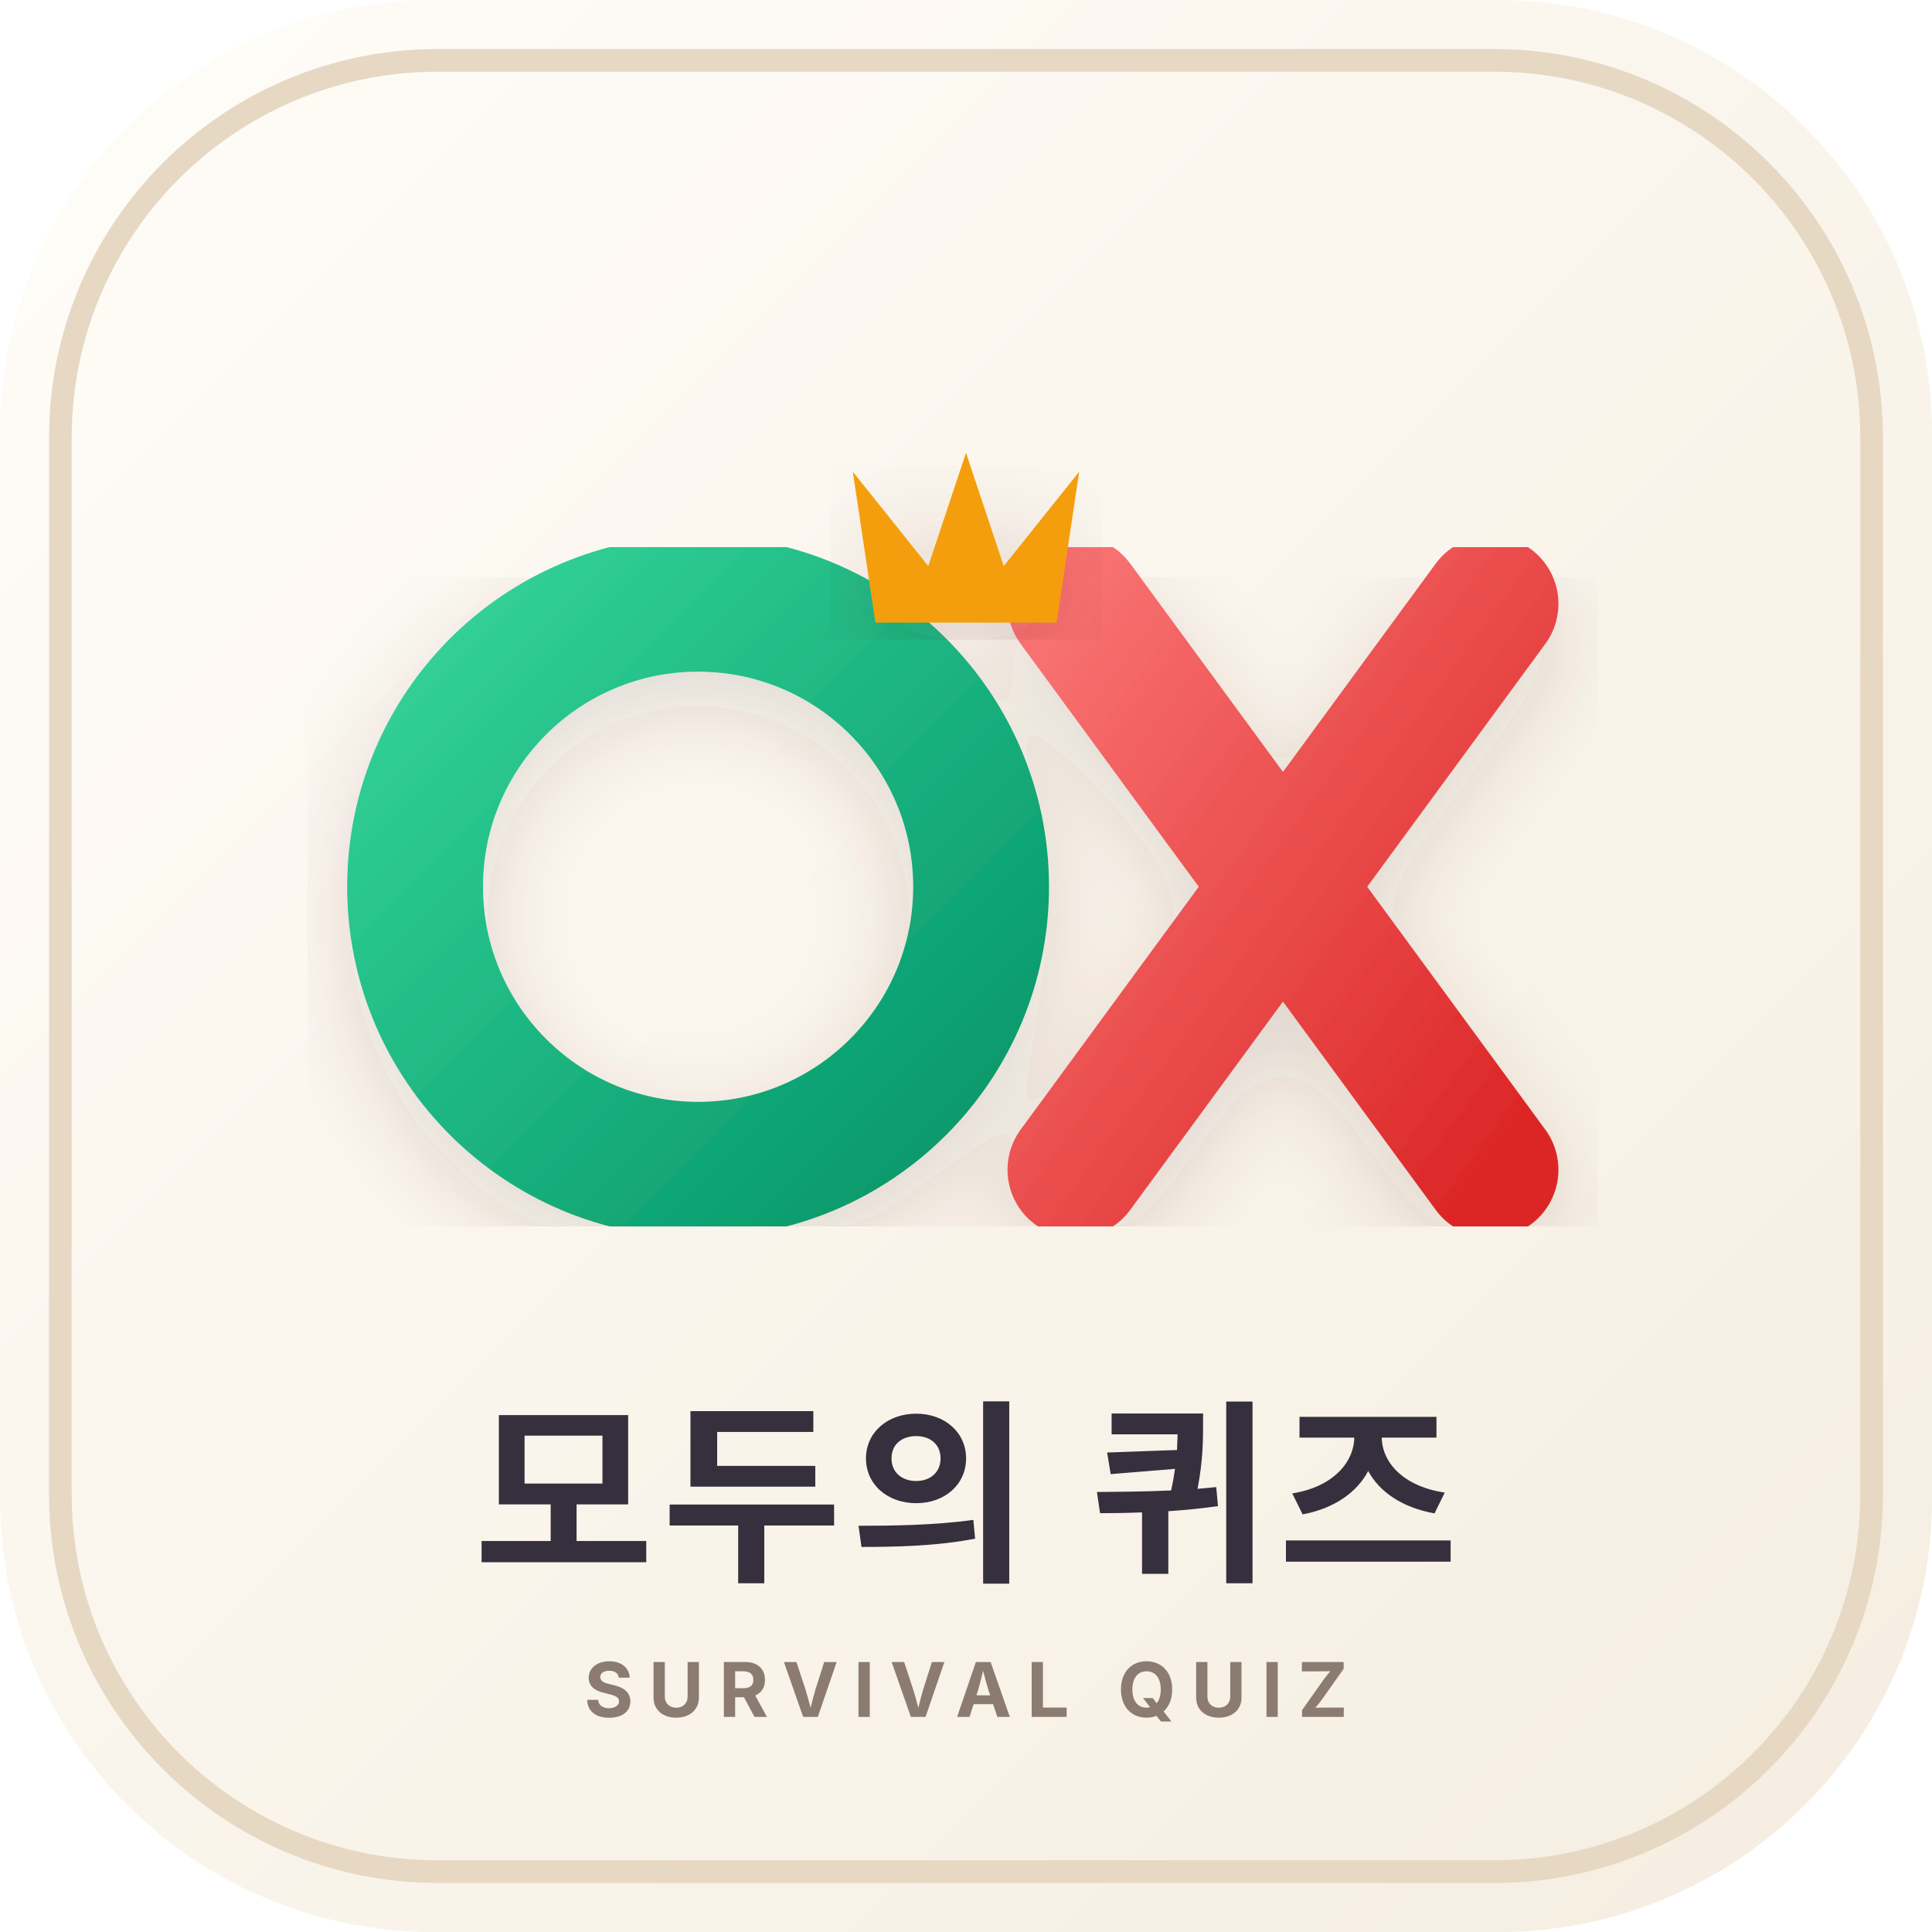
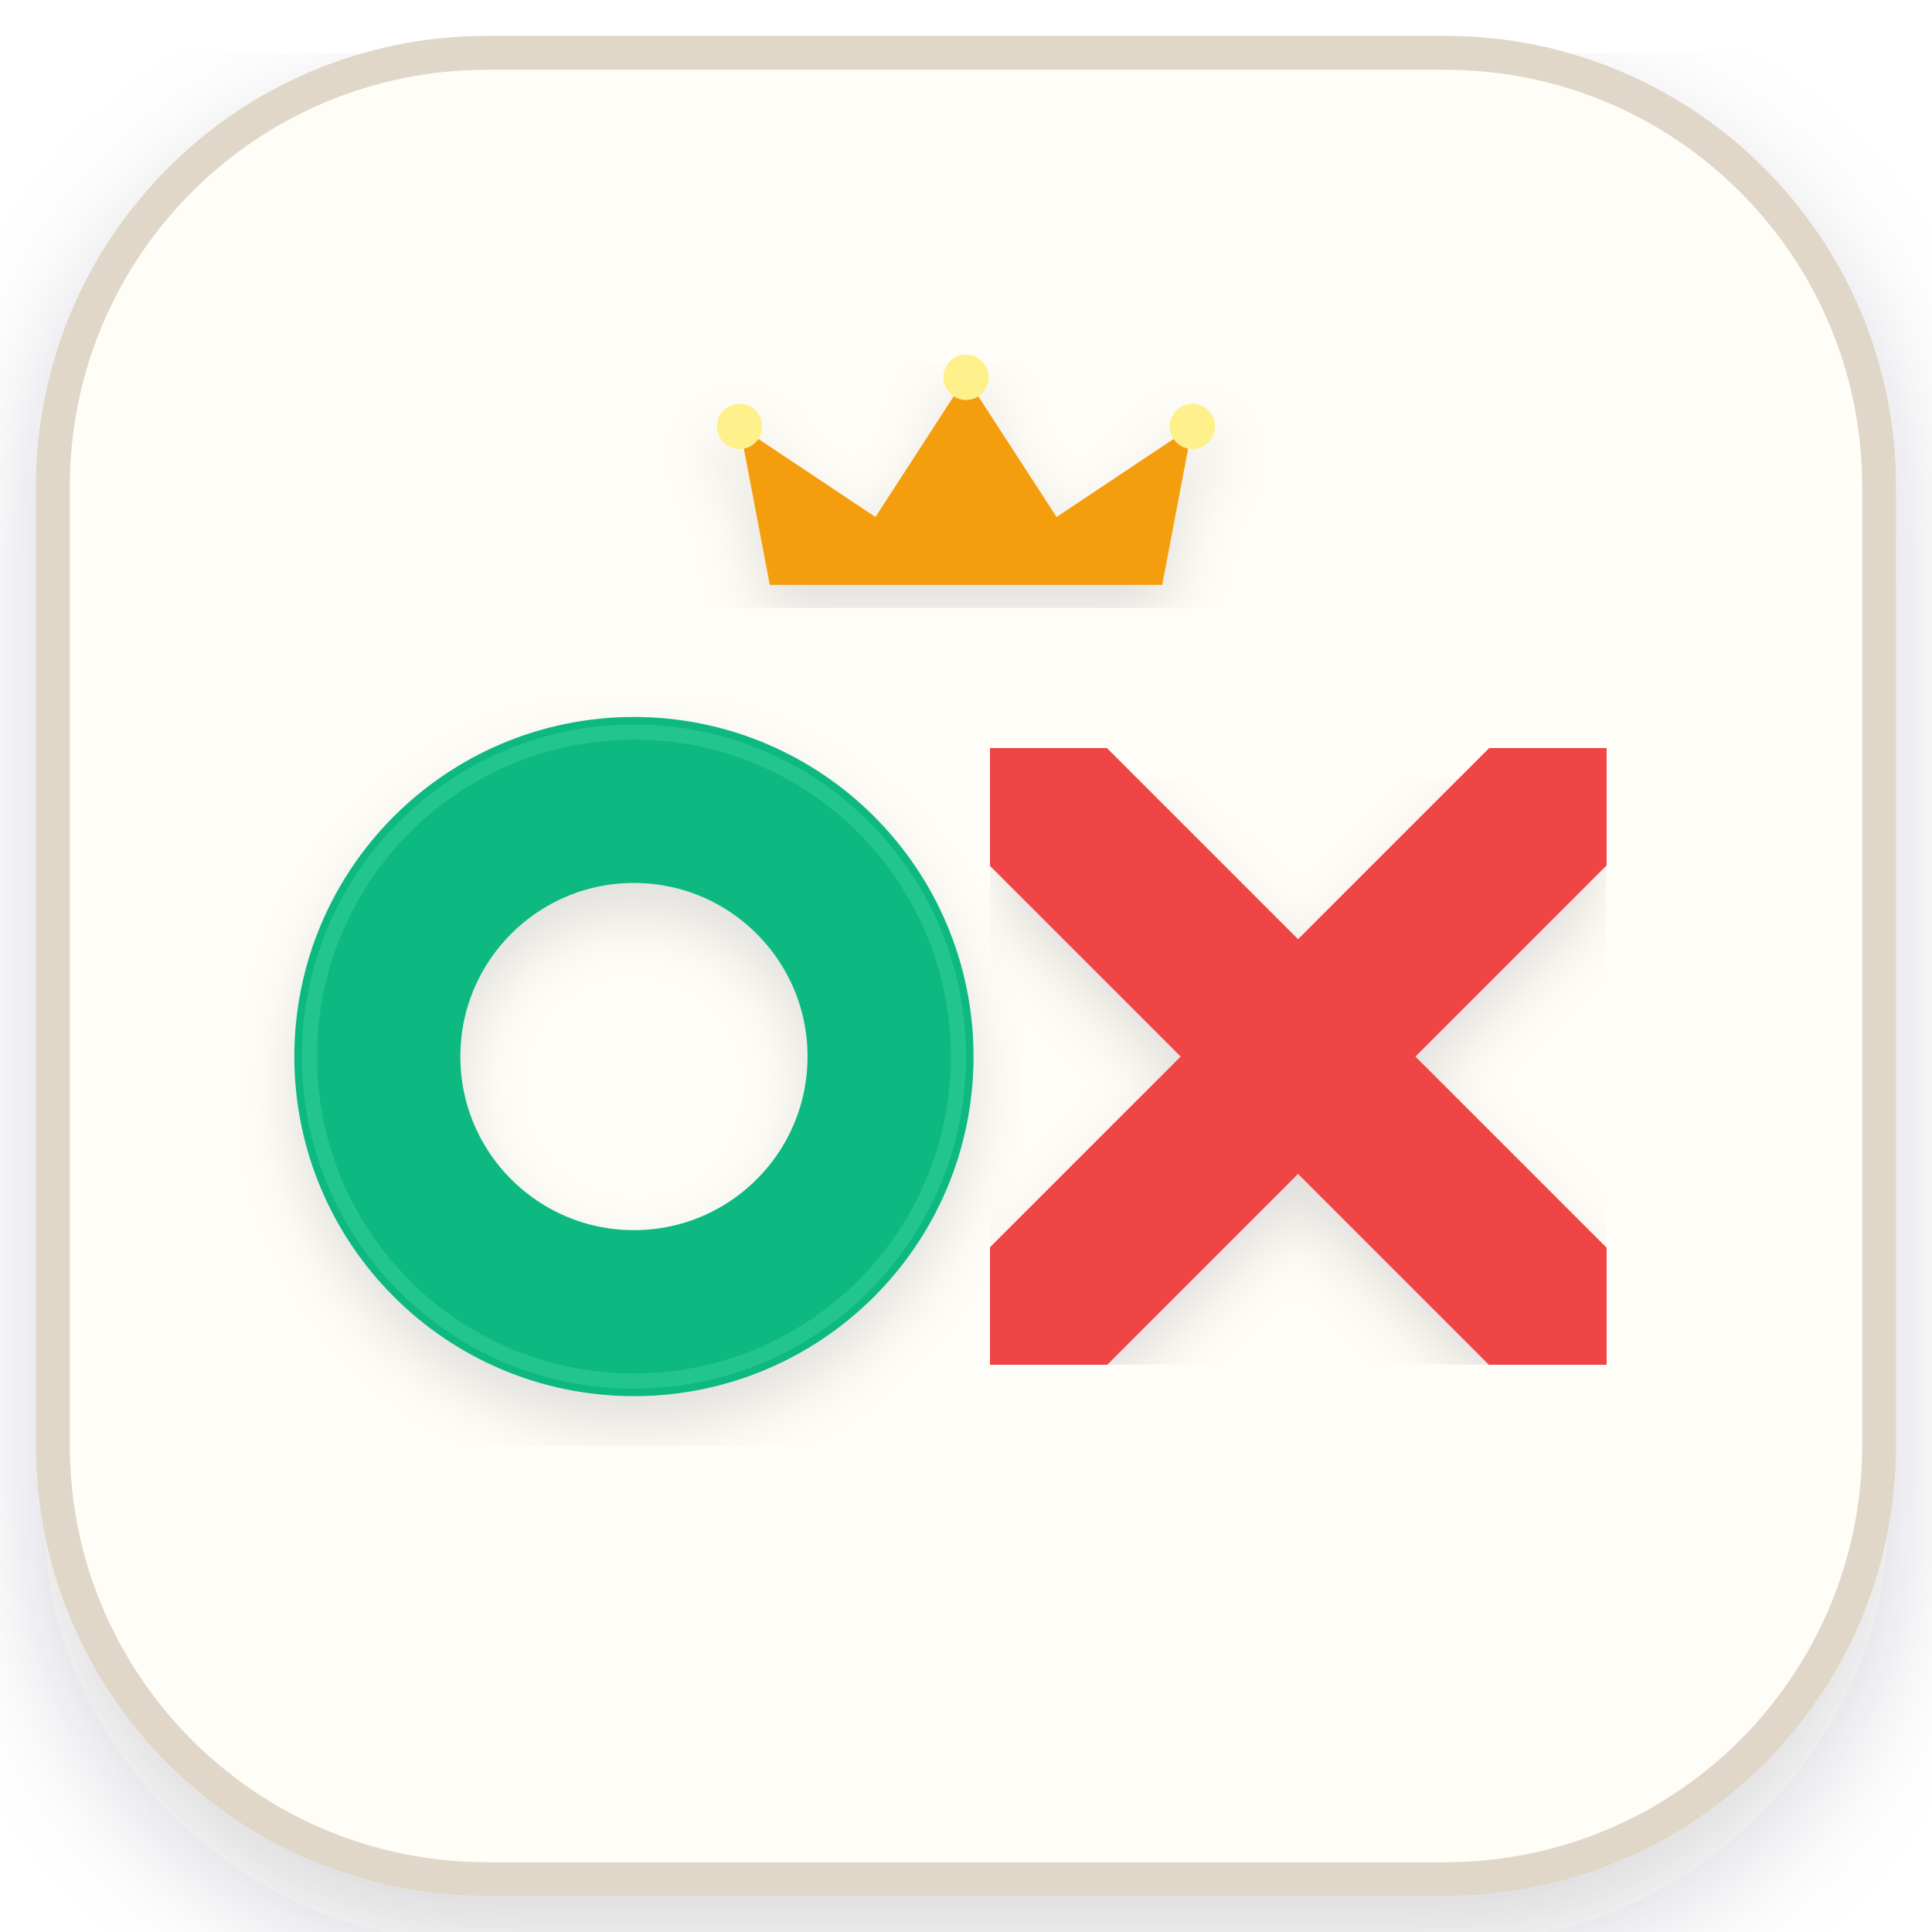
<svg xmlns="http://www.w3.org/2000/svg" viewBox="0 0 512 512" width="512" height="512">
  <defs>
-     <linearGradient id="bgGrad" x1="0%" y1="0%" x2="100%" y2="100%">
-       <stop offset="0%" stop-color="#fffdf8" />
-       <stop offset="100%" stop-color="#f5ede0" />
-     </linearGradient>
-     <linearGradient id="oGrad" x1="0%" y1="0%" x2="100%" y2="100%">
-       <stop offset="0%" stop-color="#34d399" />
-       <stop offset="100%" stop-color="#059669" />
-     </linearGradient>
-     <linearGradient id="xGrad" x1="0%" y1="0%" x2="100%" y2="100%">
-       <stop offset="0%" stop-color="#f87171" />
-       <stop offset="100%" stop-color="#dc2626" />
-     </linearGradient>
-     <filter id="shadow" x="-10%" y="-10%" width="120%" height="120%">
-       <feDropShadow dx="0" dy="8" stdDeviation="12" flood-color="#4a3b32" flood-opacity="0.15" />
+     <filter id="tileShadow" x="-10%" y="-10%" width="120%" height="120%">
+       <feDropShadow dx="0" dy="14" stdDeviation="16" flood-color="#362f3d" flood-opacity="0.18" />
+     </filter>
+     <filter id="symbolShadow" x="-10%" y="-10%" width="120%" height="120%">
+       <feDropShadow dx="0" dy="8" stdDeviation="8" flood-color="#000000" flood-opacity="0.12" />
    </filter>
  </defs>
-   <rect width="512" height="512" rx="115" fill="url(#bgGrad)" />
-   <rect x="16" y="16" width="480" height="480" rx="100" fill="none" stroke="#e6d8c3" stroke-width="6" />
-   <g filter="url(#shadow)">
-     <circle cx="185" cy="235" r="75" fill="none" stroke="url(#oGrad)" stroke-width="36" />
-     <path d="M 285 160 L 395 310 M 395 160 L 285 310" stroke="url(#xGrad)" stroke-width="36" stroke-linecap="round" />
+   <rect x="14" y="14" width="484" height="484" rx="115" fill="#fffdf8" stroke="#e1d7c8" stroke-width="9" filter="url(#tileShadow)" />
+   <g filter="url(#symbolShadow)">
+     <polygon points="204,155 196,113 232,137 256,100 280,137 316,113 308,155" fill="#f59e0b" />
+     <circle cx="196" cy="113" r="6" fill="#fef08a" />
+     <circle cx="256" cy="100" r="6" fill="#fef08a" />
+     <circle cx="316" cy="113" r="6" fill="#fef08a" />
  </g>
-   <path d="M 226 125 L 246 150 L 256 120 L 266 150 L 286 125 L 280 165 L 232 165 Z" fill="#f59e0b" filter="url(#shadow)" />
-   <text x="256" y="415" font-family="'Pretendard', -apple-system, sans-serif" font-size="52" font-weight="900" fill="#362f3d" text-anchor="middle" letter-spacing="2">모두의 퀴즈</text>
-   <text x="256" y="455" font-family="'Pretendard', -apple-system, sans-serif" font-size="20" font-weight="700" fill="#8c7b70" text-anchor="middle" letter-spacing="4">SURVIVAL QUIZ</text>
+   <g filter="url(#symbolShadow)">
+     <circle cx="168" cy="280" r="68" fill="none" stroke="#10b981" stroke-width="44" />
+     <circle cx="168" cy="280" r="86" fill="none" stroke="#34d399" stroke-width="4" opacity="0.5" />
+   </g>
+   <g filter="url(#symbolShadow)">
+     <line x1="276" y1="212" x2="412" y2="348" stroke="#ef4444" stroke-width="44" stroke-linecap="round" />
+     <line x1="276" y1="348" x2="412" y2="212" stroke="#ef4444" stroke-width="44" stroke-linecap="round" />
+   </g>
</svg>
